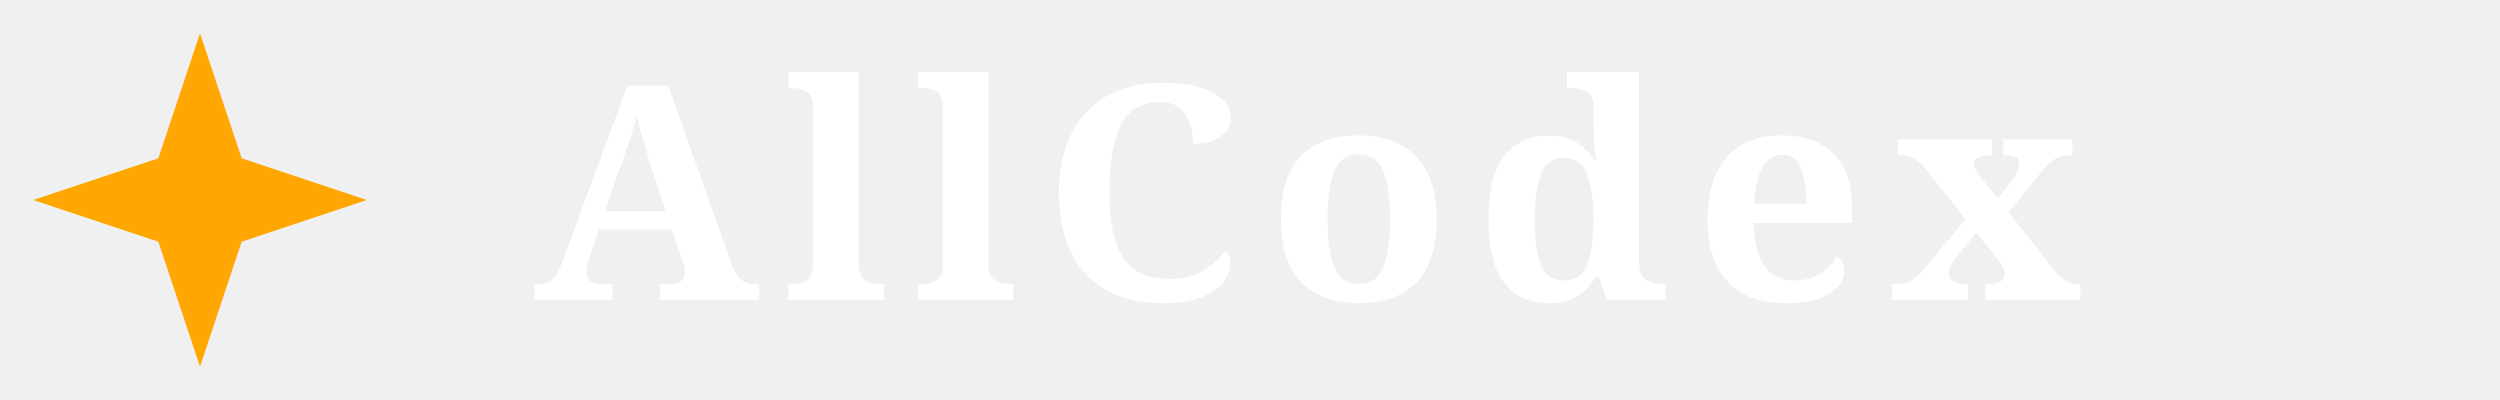
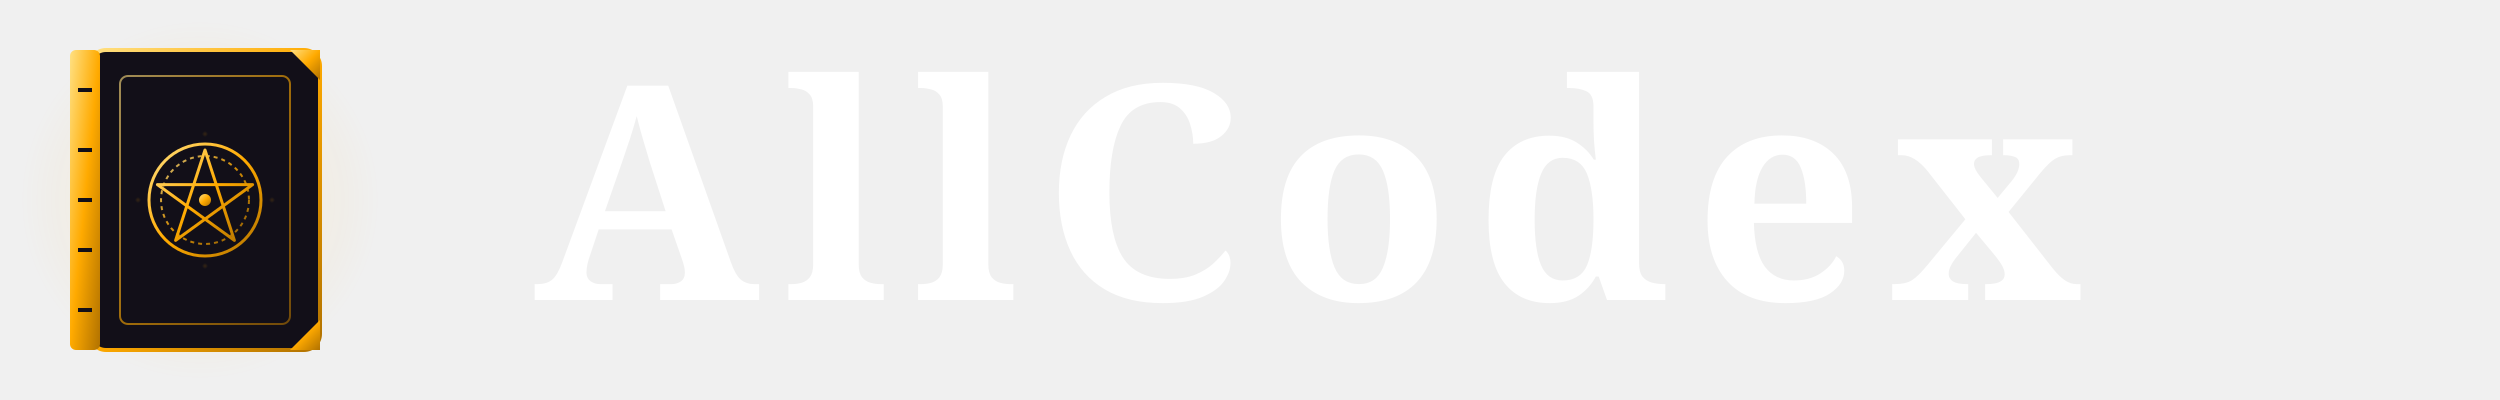
<svg xmlns="http://www.w3.org/2000/svg" width="150" height="24" viewBox="0 0 150 24" fill="none">
-   <path d="M12 2L14.5 9.5L22 12L14.5 14.5L12 22L9.5 14.5L2 12L9.5 9.5Z" fill="#ffa600" />
+   <defs>
+     <radialGradient id="glow-dark" cx="50%" cy="50%" r="50%">
+       <stop offset="0%" stop-color="#ffaa00" stop-opacity="0.15" />
+       <stop offset="100%" stop-color="#ffaa00" stop-opacity="0" />
+     </radialGradient>
+     <linearGradient id="gold-dark" x1="0%" y1="0%" x2="100%" y2="100%">
+       <stop offset="0%" stop-color="#ffe082" />
+       <stop offset="50%" stop-color="#ffaa00" />
+       <stop offset="100%" stop-color="#b17200" />
+     </linearGradient>
+   </defs>
+   <svg x="0" y="0" width="24" height="24" viewBox="0 0 200 200">
+     <circle cx="100" cy="100" r="90" fill="url(#glow-dark)" />
+     <rect x="45" y="25" width="115" height="150" rx="8" fill="#120f18" stroke="url(#gold-dark)" stroke-width="2" />
+     <rect x="35" y="25" width="15" height="150" rx="3" fill="url(#gold-dark)" />
+     <line x1="39" y1="45" x2="46" y2="45" stroke="#120f18" stroke-width="2" />
+     <line x1="39" y1="75" x2="46" y2="75" stroke="#120f18" stroke-width="2" />
+     <line x1="39" y1="100" x2="46" y2="100" stroke="#120f18" stroke-width="2" />
+     <line x1="39" y1="125" x2="46" y2="125" stroke="#120f18" stroke-width="2" />
+     <line x1="39" y1="155" x2="46" y2="155" stroke="#120f18" stroke-width="2" />
+     <path d="M145 25 L160 25 L160 40 Z" fill="url(#gold-dark)" />
+     <path d="M145 175 L160 175 L160 160 Z" fill="url(#gold-dark)" />
+     <rect x="60" y="38" width="85" height="124" rx="4" fill="none" stroke="url(#gold-dark)" stroke-width="1" stroke-opacity="0.6" />
+     <circle cx="102.5" cy="100" r="28" stroke="url(#gold-dark)" stroke-width="1.5" fill="none" />
+     <circle cx="102.5" cy="100" r="22" stroke="url(#gold-dark)" stroke-width="1" fill="none" stroke-dasharray="2 2" stroke-opacity="0.8" />
+     <path d="M102.5 75 L117.2 120.2 L78.7 92.3 L126.3 92.3 L87.8 120.2 Z" stroke="url(#gold-dark)" stroke-width="1.5" fill="none" stroke-linejoin="round" />
+     <circle cx="102.5" cy="100" r="3" fill="url(#gold-dark)" />
+     <circle cx="102.5" cy="67" r="1.5" fill="url(#glow-dark)" />
+     <circle cx="102.5" cy="133" r="1.5" fill="url(#glow-dark)" />
+     <circle cx="69" cy="100" r="1.5" fill="url(#glow-dark)" />
+     <circle cx="136" cy="100" r="1.5" fill="url(#glow-dark)" />
+   </svg>
  <text x="32" y="18" font-family="Cinzel, Georgia, serif" font-size="18" font-weight="bold" fill="#ffffff" letter-spacing="0.08em">AllCodex</text>
</svg>
